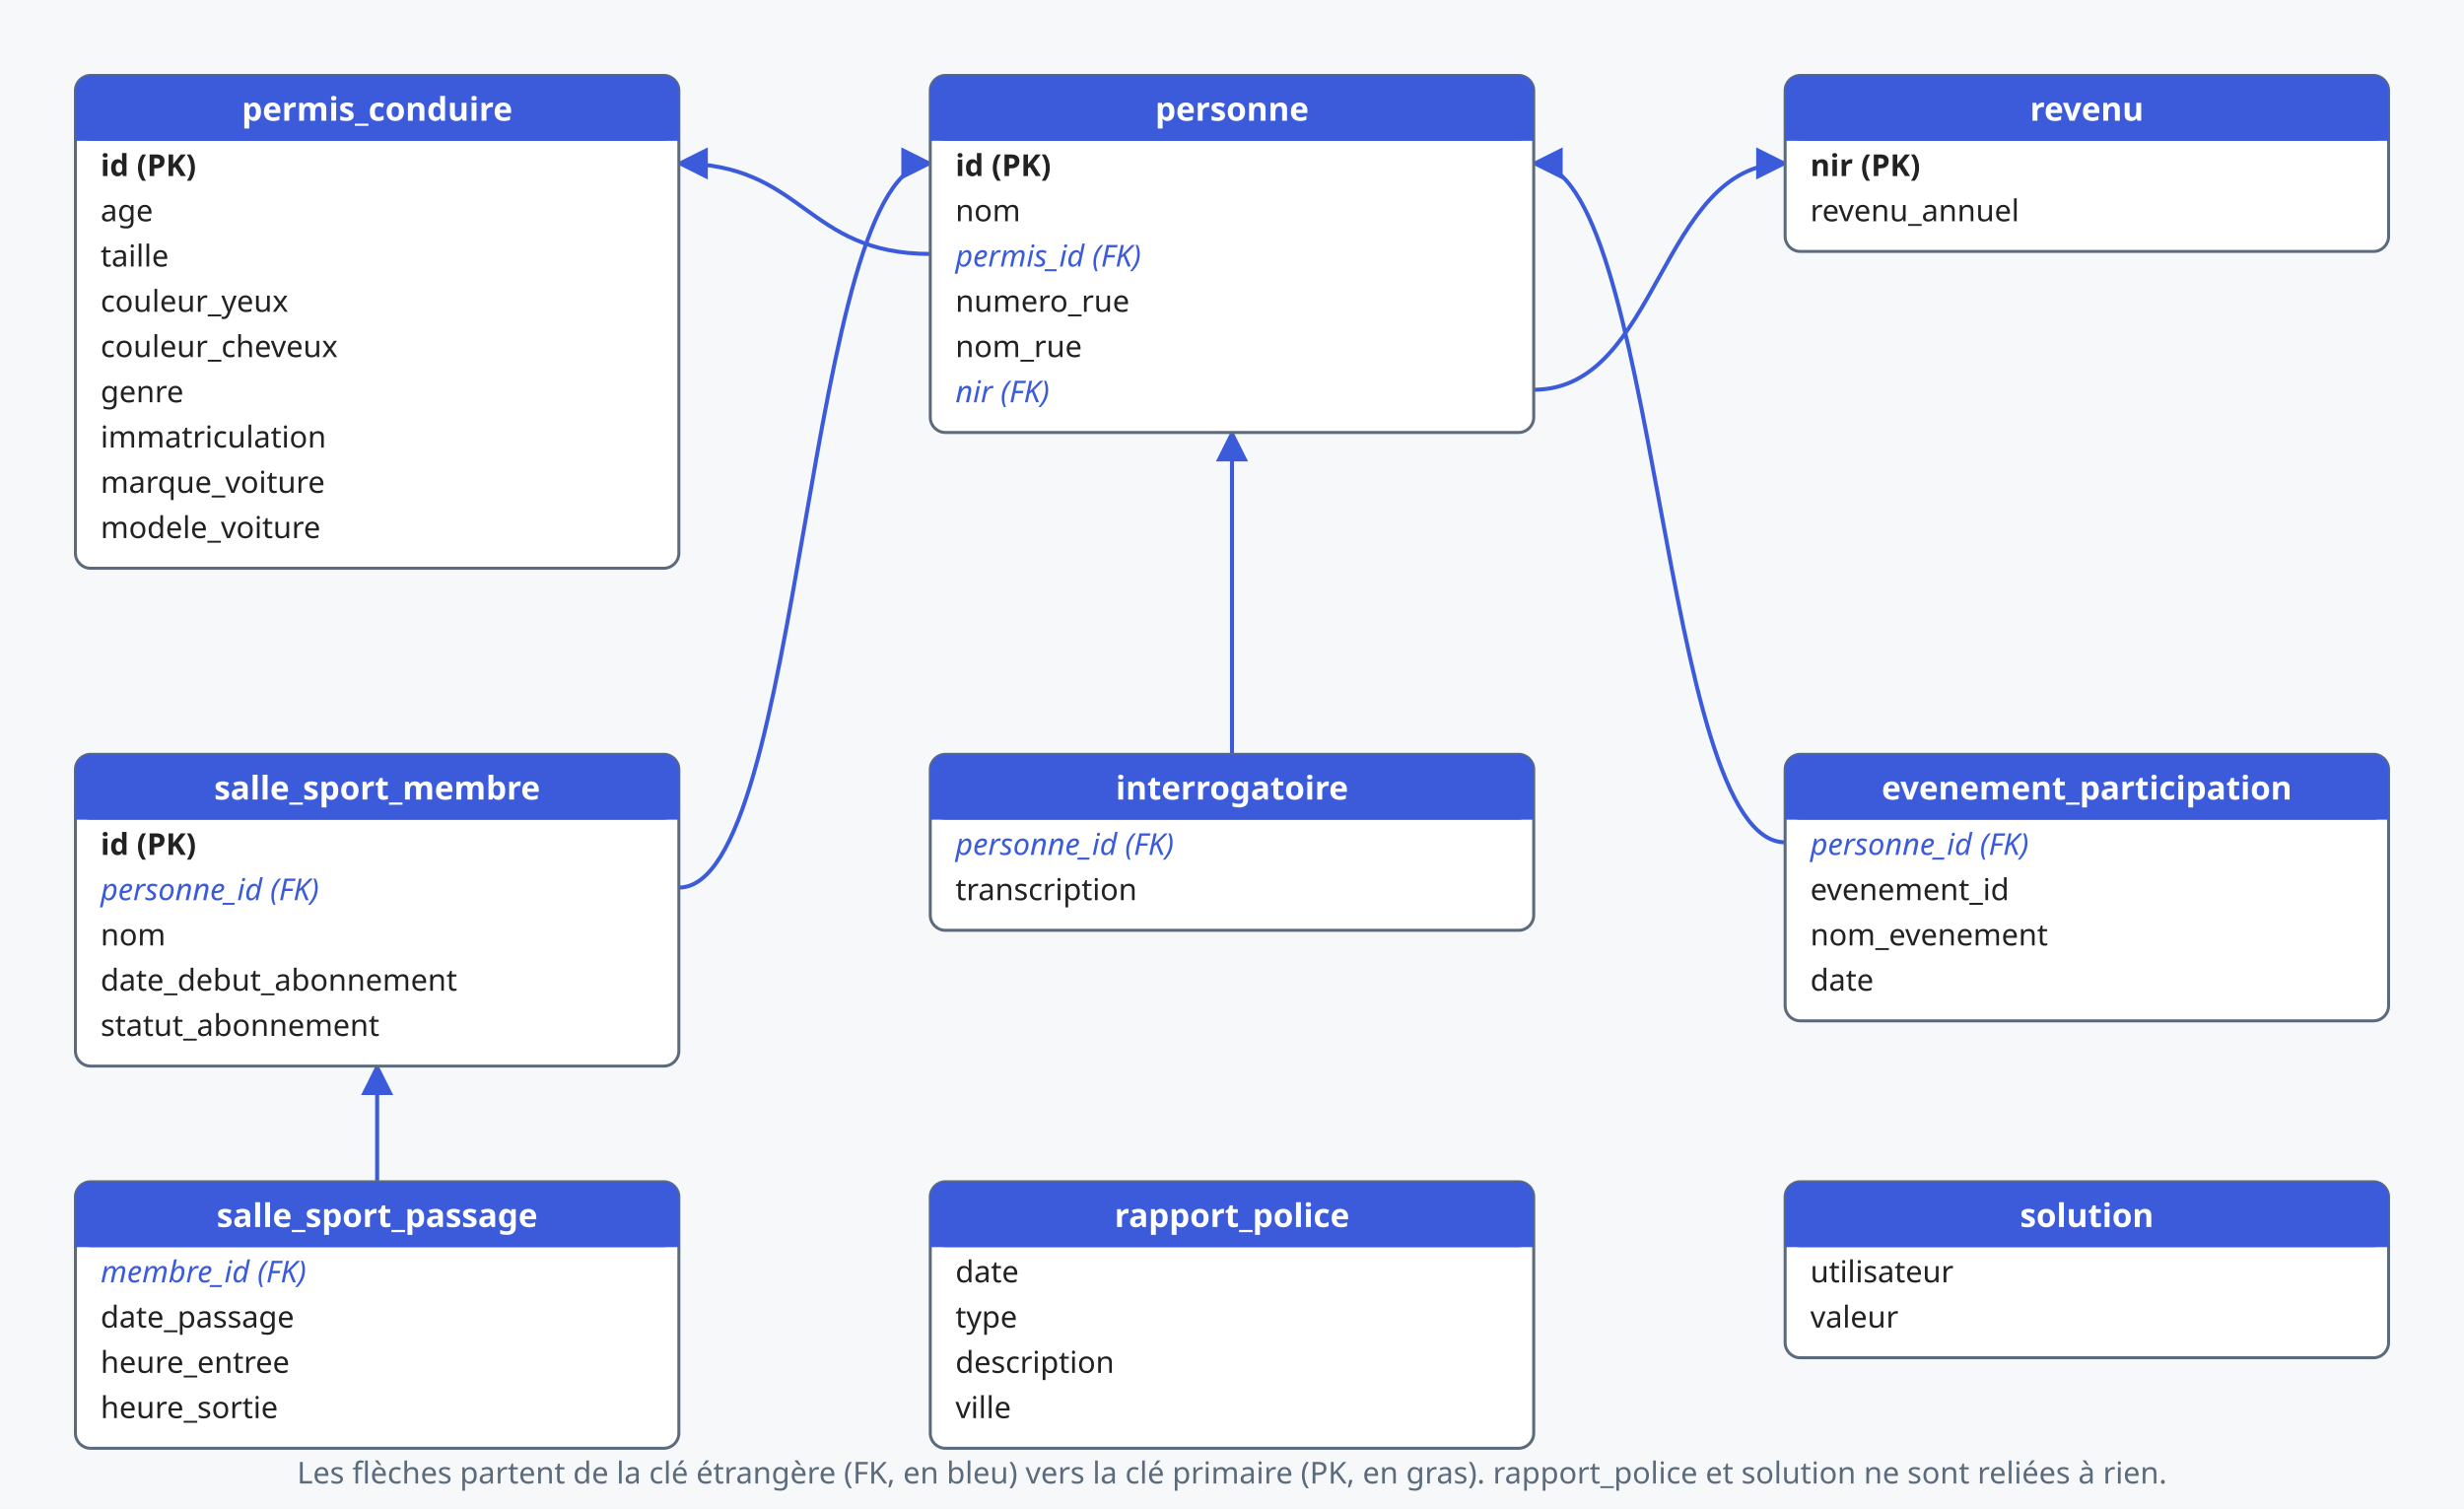
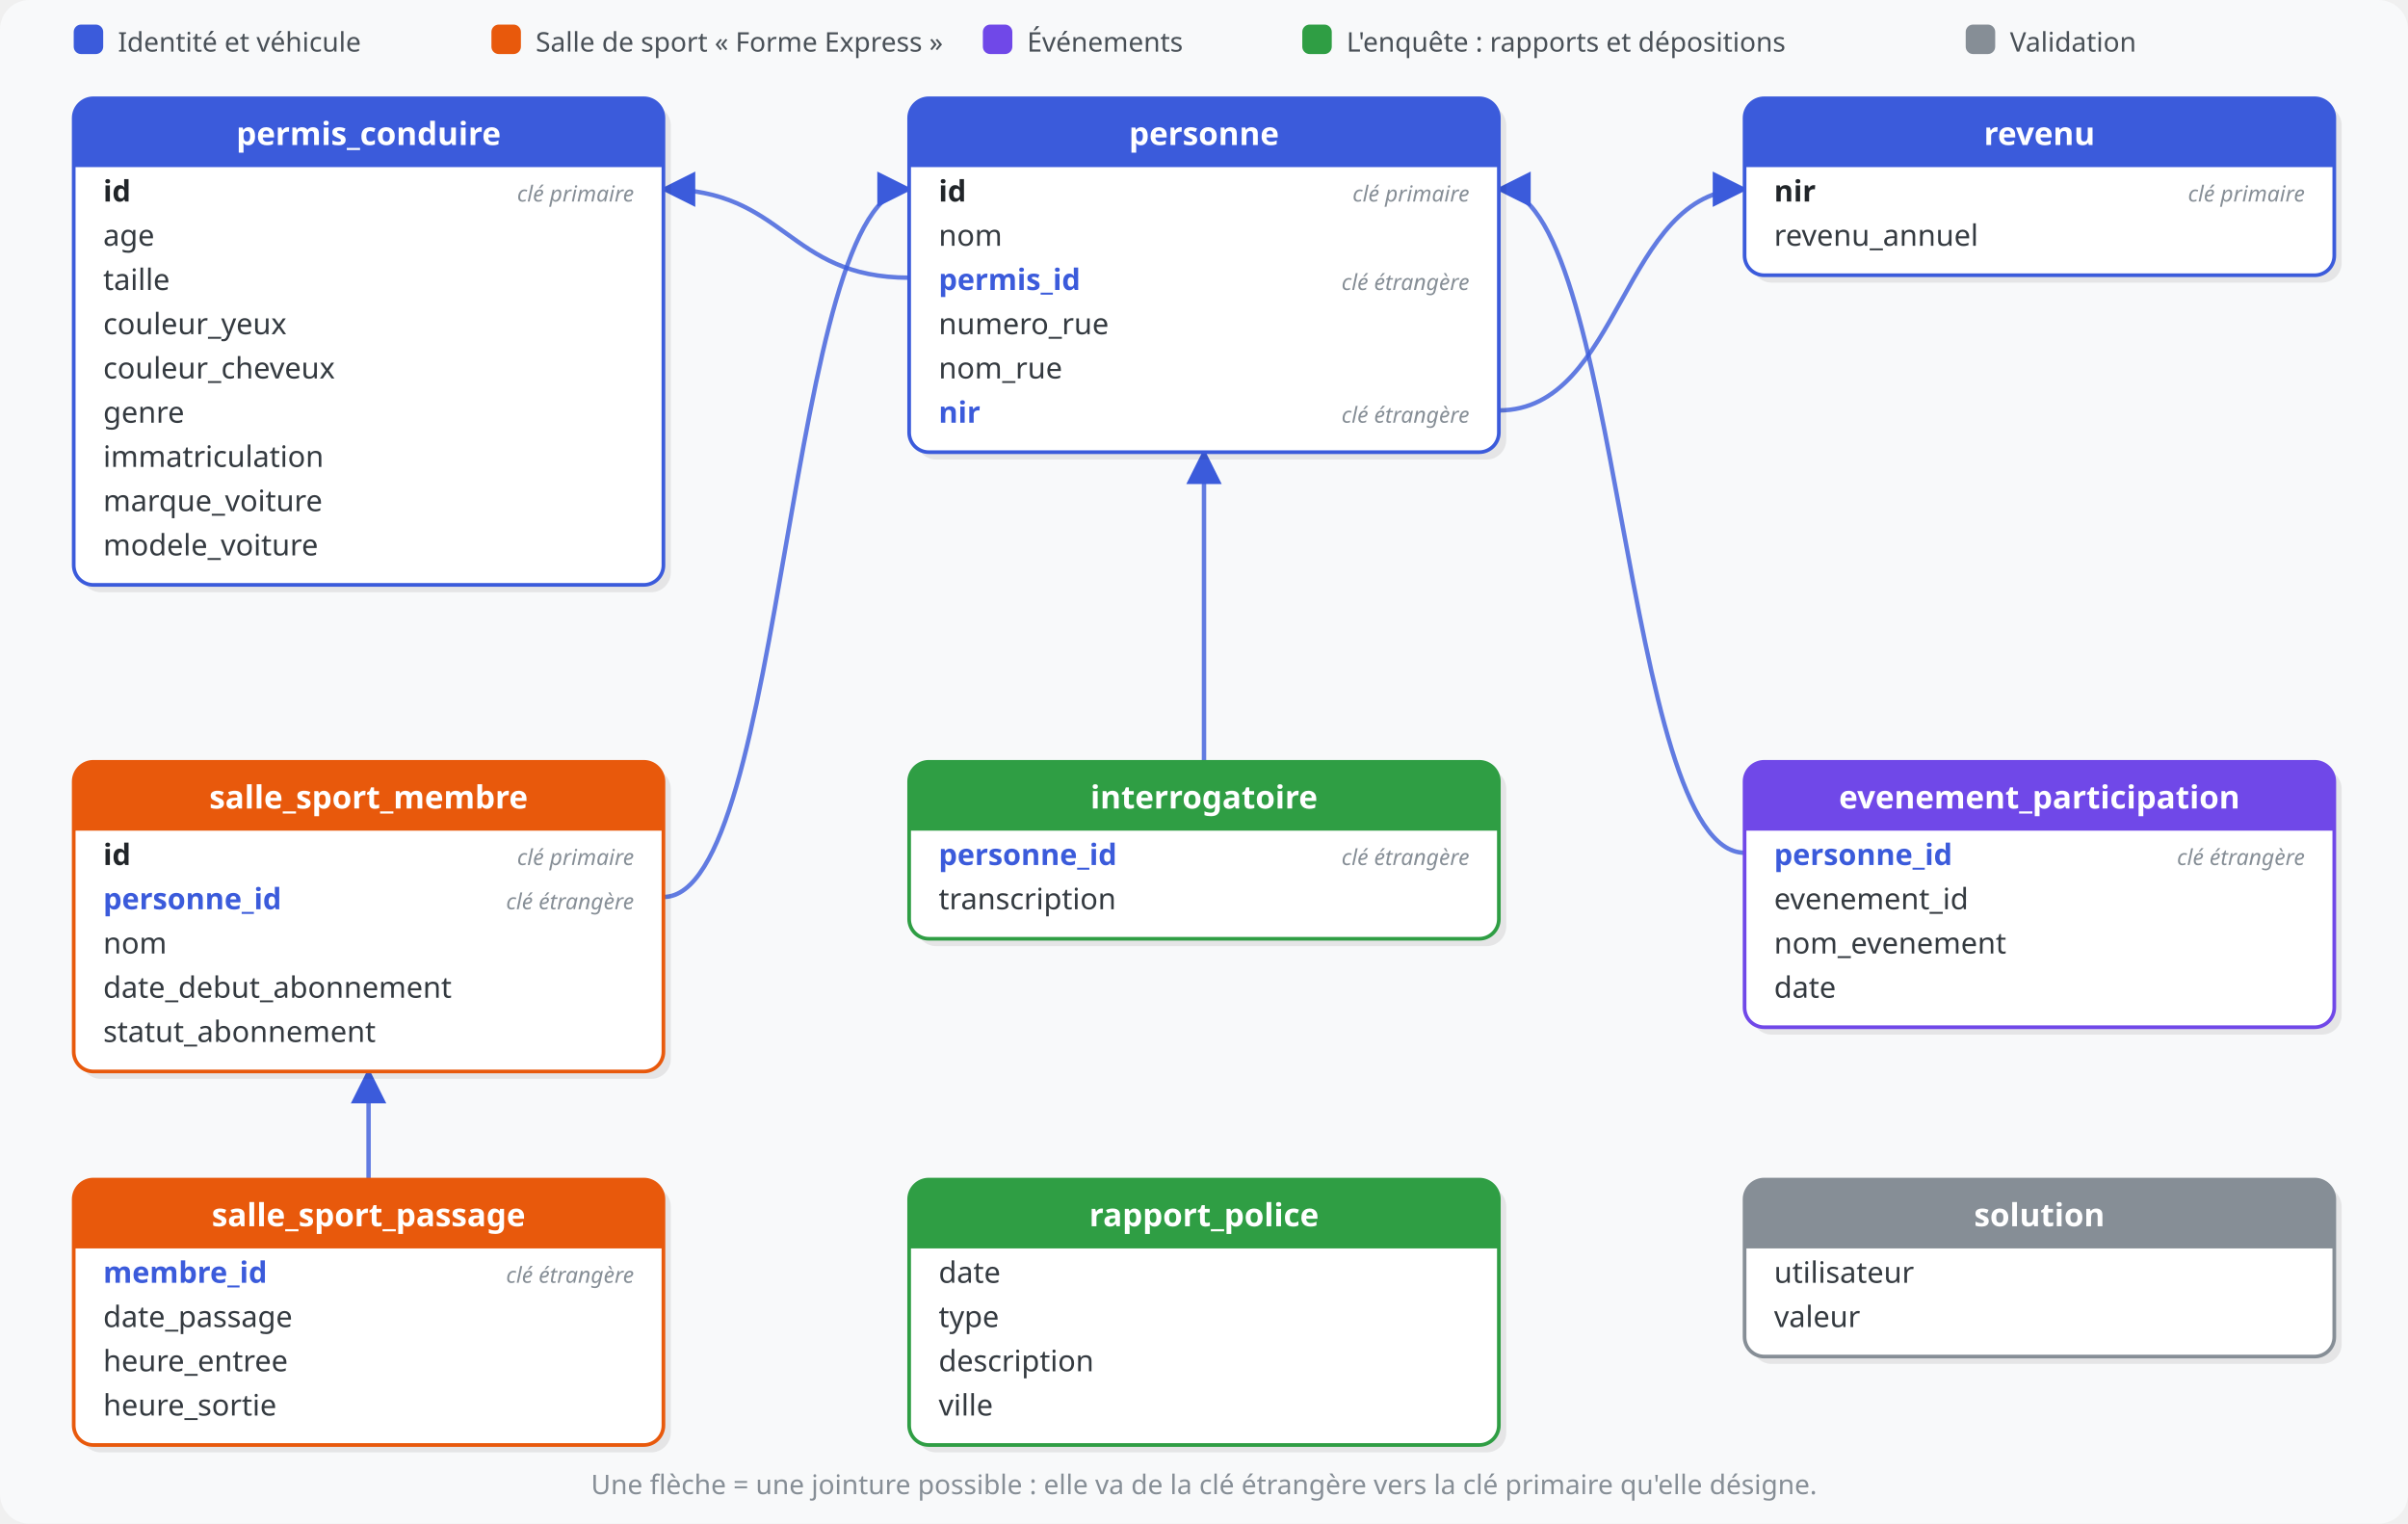
- <svg xmlns="http://www.w3.org/2000/svg" viewBox="0 0 980 600" font-family="system-ui, sans-serif" font-size="12">
+ <svg xmlns="http://www.w3.org/2000/svg" viewBox="0 0 980 620" font-family="system-ui, sans-serif" font-size="12">
  <style>
- .t{fill:#fff;stroke:#5b6b7c;stroke-width:1.2} .h{fill:#3b5bdb} .tn{fill:#fff;font-weight:700;text-anchor:middle;font-size:13px}
- .c{fill:#222} .pk{fill:#222;font-weight:700} .fk{fill:#3b5bdb;font-style:italic}
- .l{fill:none;stroke:#3b5bdb;stroke-width:1.6}
+ .tn{fill:#fff;font-weight:700;text-anchor:middle;font-size:13px} .c{fill:#343a40} .pk{fill:#212529;font-weight:700} .fk{fill:#3b5bdb;font-weight:600}
+ .tag{fill:#868e96;font-size:9px;font-style:italic} .l{fill:none;stroke:#3b5bdb;stroke-width:1.8;stroke-opacity:0.8} .lg{fill:#495057;font-size:11px}
</style>
  <defs>
    <marker id="m" viewBox="0 0 10 10" refX="9" refY="5" markerWidth="8" markerHeight="8" orient="auto-start-reverse">
      <path d="M0,0 L10,5 L0,10 z" fill="#3b5bdb" />
    </marker>
  </defs>
-   <rect width="980" height="600" fill="#f7f8fa" />
-   <path d="M370,101 C320,101 320,65 270,65" class="l" marker-end="url(#m)" />
-   <path d="M610,155 C660,155 660,65 710,65" class="l" marker-end="url(#m)" />
-   <path d="M270,353 C320,353 320,65 370,65" class="l" marker-end="url(#m)" />
-   <path d="M490.0,300 L490.0,172" class="l" marker-end="url(#m)" />
-   <path d="M710,335 C660,335 660,65 610,65" class="l" marker-end="url(#m)" />
-   <path d="M150.0,470 L150.0,424" class="l" marker-end="url(#m)" />
-   <rect x="30" y="30" width="240" height="196" rx="6" class="t" />
-   <rect x="30" y="30" width="240" height="26" rx="6" class="h" />
-   <rect x="30" y="50" width="240" height="6" class="h" />
-   <text x="150.0" y="48" class="tn">permis_conduire</text>
-   <text x="40" y="70" class="pk">id (PK)</text>
-   <text x="40" y="88" class="c">age</text>
-   <text x="40" y="106" class="c">taille</text>
-   <text x="40" y="124" class="c">couleur_yeux</text>
-   <text x="40" y="142" class="c">couleur_cheveux</text>
-   <text x="40" y="160" class="c">genre</text>
-   <text x="40" y="178" class="c">immatriculation</text>
-   <text x="40" y="196" class="c">marque_voiture</text>
-   <text x="40" y="214" class="c">modele_voiture</text>
-   <rect x="370" y="30" width="240" height="142" rx="6" class="t" />
-   <rect x="370" y="30" width="240" height="26" rx="6" class="h" />
-   <rect x="370" y="50" width="240" height="6" class="h" />
-   <text x="490.0" y="48" class="tn">personne</text>
-   <text x="380" y="70" class="pk">id (PK)</text>
-   <text x="380" y="88" class="c">nom</text>
-   <text x="380" y="106" class="fk">permis_id (FK)</text>
-   <text x="380" y="124" class="c">numero_rue</text>
-   <text x="380" y="142" class="c">nom_rue</text>
-   <text x="380" y="160" class="fk">nir (FK)</text>
-   <rect x="710" y="30" width="240" height="70" rx="6" class="t" />
-   <rect x="710" y="30" width="240" height="26" rx="6" class="h" />
-   <rect x="710" y="50" width="240" height="6" class="h" />
-   <text x="830.0" y="48" class="tn">revenu</text>
-   <text x="720" y="70" class="pk">nir (PK)</text>
-   <text x="720" y="88" class="c">revenu_annuel</text>
-   <rect x="30" y="300" width="240" height="124" rx="6" class="t" />
-   <rect x="30" y="300" width="240" height="26" rx="6" class="h" />
-   <rect x="30" y="320" width="240" height="6" class="h" />
-   <text x="150.0" y="318" class="tn">salle_sport_membre</text>
-   <text x="40" y="340" class="pk">id (PK)</text>
-   <text x="40" y="358" class="fk">personne_id (FK)</text>
-   <text x="40" y="376" class="c">nom</text>
-   <text x="40" y="394" class="c">date_debut_abonnement</text>
-   <text x="40" y="412" class="c">statut_abonnement</text>
-   <rect x="370" y="300" width="240" height="70" rx="6" class="t" />
-   <rect x="370" y="300" width="240" height="26" rx="6" class="h" />
-   <rect x="370" y="320" width="240" height="6" class="h" />
-   <text x="490.0" y="318" class="tn">interrogatoire</text>
-   <text x="380" y="340" class="fk">personne_id (FK)</text>
-   <text x="380" y="358" class="c">transcription</text>
-   <rect x="710" y="300" width="240" height="106" rx="6" class="t" />
-   <rect x="710" y="300" width="240" height="26" rx="6" class="h" />
-   <rect x="710" y="320" width="240" height="6" class="h" />
-   <text x="830.0" y="318" class="tn">evenement_participation</text>
-   <text x="720" y="340" class="fk">personne_id (FK)</text>
-   <text x="720" y="358" class="c">evenement_id</text>
-   <text x="720" y="376" class="c">nom_evenement</text>
-   <text x="720" y="394" class="c">date</text>
-   <rect x="30" y="470" width="240" height="106" rx="6" class="t" />
-   <rect x="30" y="470" width="240" height="26" rx="6" class="h" />
-   <rect x="30" y="490" width="240" height="6" class="h" />
-   <text x="150.0" y="488" class="tn">salle_sport_passage</text>
-   <text x="40" y="510" class="fk">membre_id (FK)</text>
-   <text x="40" y="528" class="c">date_passage</text>
-   <text x="40" y="546" class="c">heure_entree</text>
-   <text x="40" y="564" class="c">heure_sortie</text>
-   <rect x="370" y="470" width="240" height="106" rx="6" class="t" />
-   <rect x="370" y="470" width="240" height="26" rx="6" class="h" />
-   <rect x="370" y="490" width="240" height="6" class="h" />
-   <text x="490.0" y="488" class="tn">rapport_police</text>
-   <text x="380" y="510" class="c">date</text>
-   <text x="380" y="528" class="c">type</text>
-   <text x="380" y="546" class="c">description</text>
-   <text x="380" y="564" class="c">ville</text>
-   <rect x="710" y="470" width="240" height="70" rx="6" class="t" />
-   <rect x="710" y="470" width="240" height="26" rx="6" class="h" />
-   <rect x="710" y="490" width="240" height="6" class="h" />
-   <text x="830.0" y="488" class="tn">solution</text>
-   <text x="720" y="510" class="c">utilisateur</text>
-   <text x="720" y="528" class="c">valeur</text>
-   <text x="490" y="590" text-anchor="middle" fill="#5b6b7c">Les flèches partent de la clé étrangère (FK, en bleu) vers la clé primaire (PK, en gras). rapport_police et solution ne sont reliées à rien.</text>
+   <rect width="980" height="620" rx="12" fill="#f8f9fa" />
+   <rect x="30" y="10" width="12" height="12" rx="3" fill="#3b5bdb" />
+   <text x="48" y="21" class="lg">Identité et véhicule</text>
+   <rect x="200" y="10" width="12" height="12" rx="3" fill="#e8590c" />
+   <text x="218" y="21" class="lg">Salle de sport « Forme Express »</text>
+   <rect x="400" y="10" width="12" height="12" rx="3" fill="#7048e8" />
+   <text x="418" y="21" class="lg">Événements</text>
+   <rect x="530" y="10" width="12" height="12" rx="3" fill="#2f9e44" />
+   <text x="548" y="21" class="lg">L'enquête : rapports et dépositions</text>
+   <rect x="800" y="10" width="12" height="12" rx="3" fill="#868e96" />
+   <text x="818" y="21" class="lg">Validation</text>
+   <path d="M370,113 C320,113 320,77 270,77" class="l" marker-end="url(#m)" />
+   <path d="M610,167 C660,167 660,77 710,77" class="l" marker-end="url(#m)" />
+   <path d="M270,365 C320,365 320,77 370,77" class="l" marker-end="url(#m)" />
+   <path d="M490.0,310 L490.0,184" class="l" marker-end="url(#m)" />
+   <path d="M710,347 C660,347 660,77 610,77" class="l" marker-end="url(#m)" />
+   <path d="M150.0,480 L150.0,436" class="l" marker-end="url(#m)" />
+   <rect x="33" y="43" width="240" height="198" rx="8" fill="#000" opacity="0.08" />
+   <rect x="30" y="40" width="240" height="198" rx="8" fill="#fff" stroke="#3b5bdb" stroke-width="1.5" />
+   <path d="M30,68 V48 a8,8 0 0 1 8,-8 H262 a8,8 0 0 1 8,8 V68 Z" fill="#3b5bdb" />
+   <text x="150.0" y="59" class="tn">permis_conduire</text>
+   <text x="42" y="82" class="pk">id</text>
+   <text x="258" y="82" class="tag" text-anchor="end">clé primaire</text>
+   <text x="42" y="100" class="c">age</text>
+   <text x="42" y="118" class="c">taille</text>
+   <text x="42" y="136" class="c">couleur_yeux</text>
+   <text x="42" y="154" class="c">couleur_cheveux</text>
+   <text x="42" y="172" class="c">genre</text>
+   <text x="42" y="190" class="c">immatriculation</text>
+   <text x="42" y="208" class="c">marque_voiture</text>
+   <text x="42" y="226" class="c">modele_voiture</text>
+   <rect x="373" y="43" width="240" height="144" rx="8" fill="#000" opacity="0.08" />
+   <rect x="370" y="40" width="240" height="144" rx="8" fill="#fff" stroke="#3b5bdb" stroke-width="1.5" />
+   <path d="M370,68 V48 a8,8 0 0 1 8,-8 H602 a8,8 0 0 1 8,8 V68 Z" fill="#3b5bdb" />
+   <text x="490.0" y="59" class="tn">personne</text>
+   <text x="382" y="82" class="pk">id</text>
+   <text x="598" y="82" class="tag" text-anchor="end">clé primaire</text>
+   <text x="382" y="100" class="c">nom</text>
+   <text x="382" y="118" class="fk">permis_id</text>
+   <text x="598" y="118" class="tag" text-anchor="end">clé étrangère</text>
+   <text x="382" y="136" class="c">numero_rue</text>
+   <text x="382" y="154" class="c">nom_rue</text>
+   <text x="382" y="172" class="fk">nir</text>
+   <text x="598" y="172" class="tag" text-anchor="end">clé étrangère</text>
+   <rect x="713" y="43" width="240" height="72" rx="8" fill="#000" opacity="0.08" />
+   <rect x="710" y="40" width="240" height="72" rx="8" fill="#fff" stroke="#3b5bdb" stroke-width="1.5" />
+   <path d="M710,68 V48 a8,8 0 0 1 8,-8 H942 a8,8 0 0 1 8,8 V68 Z" fill="#3b5bdb" />
+   <text x="830.0" y="59" class="tn">revenu</text>
+   <text x="722" y="82" class="pk">nir</text>
+   <text x="938" y="82" class="tag" text-anchor="end">clé primaire</text>
+   <text x="722" y="100" class="c">revenu_annuel</text>
+   <rect x="33" y="313" width="240" height="126" rx="8" fill="#000" opacity="0.08" />
+   <rect x="30" y="310" width="240" height="126" rx="8" fill="#fff" stroke="#e8590c" stroke-width="1.5" />
+   <path d="M30,338 V318 a8,8 0 0 1 8,-8 H262 a8,8 0 0 1 8,8 V338 Z" fill="#e8590c" />
+   <text x="150.0" y="329" class="tn">salle_sport_membre</text>
+   <text x="42" y="352" class="pk">id</text>
+   <text x="258" y="352" class="tag" text-anchor="end">clé primaire</text>
+   <text x="42" y="370" class="fk">personne_id</text>
+   <text x="258" y="370" class="tag" text-anchor="end">clé étrangère</text>
+   <text x="42" y="388" class="c">nom</text>
+   <text x="42" y="406" class="c">date_debut_abonnement</text>
+   <text x="42" y="424" class="c">statut_abonnement</text>
+   <rect x="373" y="313" width="240" height="72" rx="8" fill="#000" opacity="0.08" />
+   <rect x="370" y="310" width="240" height="72" rx="8" fill="#fff" stroke="#2f9e44" stroke-width="1.5" />
+   <path d="M370,338 V318 a8,8 0 0 1 8,-8 H602 a8,8 0 0 1 8,8 V338 Z" fill="#2f9e44" />
+   <text x="490.0" y="329" class="tn">interrogatoire</text>
+   <text x="382" y="352" class="fk">personne_id</text>
+   <text x="598" y="352" class="tag" text-anchor="end">clé étrangère</text>
+   <text x="382" y="370" class="c">transcription</text>
+   <rect x="713" y="313" width="240" height="108" rx="8" fill="#000" opacity="0.08" />
+   <rect x="710" y="310" width="240" height="108" rx="8" fill="#fff" stroke="#7048e8" stroke-width="1.5" />
+   <path d="M710,338 V318 a8,8 0 0 1 8,-8 H942 a8,8 0 0 1 8,8 V338 Z" fill="#7048e8" />
+   <text x="830.0" y="329" class="tn">evenement_participation</text>
+   <text x="722" y="352" class="fk">personne_id</text>
+   <text x="938" y="352" class="tag" text-anchor="end">clé étrangère</text>
+   <text x="722" y="370" class="c">evenement_id</text>
+   <text x="722" y="388" class="c">nom_evenement</text>
+   <text x="722" y="406" class="c">date</text>
+   <rect x="33" y="483" width="240" height="108" rx="8" fill="#000" opacity="0.08" />
+   <rect x="30" y="480" width="240" height="108" rx="8" fill="#fff" stroke="#e8590c" stroke-width="1.5" />
+   <path d="M30,508 V488 a8,8 0 0 1 8,-8 H262 a8,8 0 0 1 8,8 V508 Z" fill="#e8590c" />
+   <text x="150.0" y="499" class="tn">salle_sport_passage</text>
+   <text x="42" y="522" class="fk">membre_id</text>
+   <text x="258" y="522" class="tag" text-anchor="end">clé étrangère</text>
+   <text x="42" y="540" class="c">date_passage</text>
+   <text x="42" y="558" class="c">heure_entree</text>
+   <text x="42" y="576" class="c">heure_sortie</text>
+   <rect x="373" y="483" width="240" height="108" rx="8" fill="#000" opacity="0.08" />
+   <rect x="370" y="480" width="240" height="108" rx="8" fill="#fff" stroke="#2f9e44" stroke-width="1.5" />
+   <path d="M370,508 V488 a8,8 0 0 1 8,-8 H602 a8,8 0 0 1 8,8 V508 Z" fill="#2f9e44" />
+   <text x="490.0" y="499" class="tn">rapport_police</text>
+   <text x="382" y="522" class="c">date</text>
+   <text x="382" y="540" class="c">type</text>
+   <text x="382" y="558" class="c">description</text>
+   <text x="382" y="576" class="c">ville</text>
+   <rect x="713" y="483" width="240" height="72" rx="8" fill="#000" opacity="0.08" />
+   <rect x="710" y="480" width="240" height="72" rx="8" fill="#fff" stroke="#868e96" stroke-width="1.5" />
+   <path d="M710,508 V488 a8,8 0 0 1 8,-8 H942 a8,8 0 0 1 8,8 V508 Z" fill="#868e96" />
+   <text x="830.0" y="499" class="tn">solution</text>
+   <text x="722" y="522" class="c">utilisateur</text>
+   <text x="722" y="540" class="c">valeur</text>
+   <text x="490" y="608" text-anchor="middle" fill="#868e96" font-size="11">Une flèche = une jointure possible : elle va de la clé étrangère vers la clé primaire qu'elle désigne.</text>
</svg>
